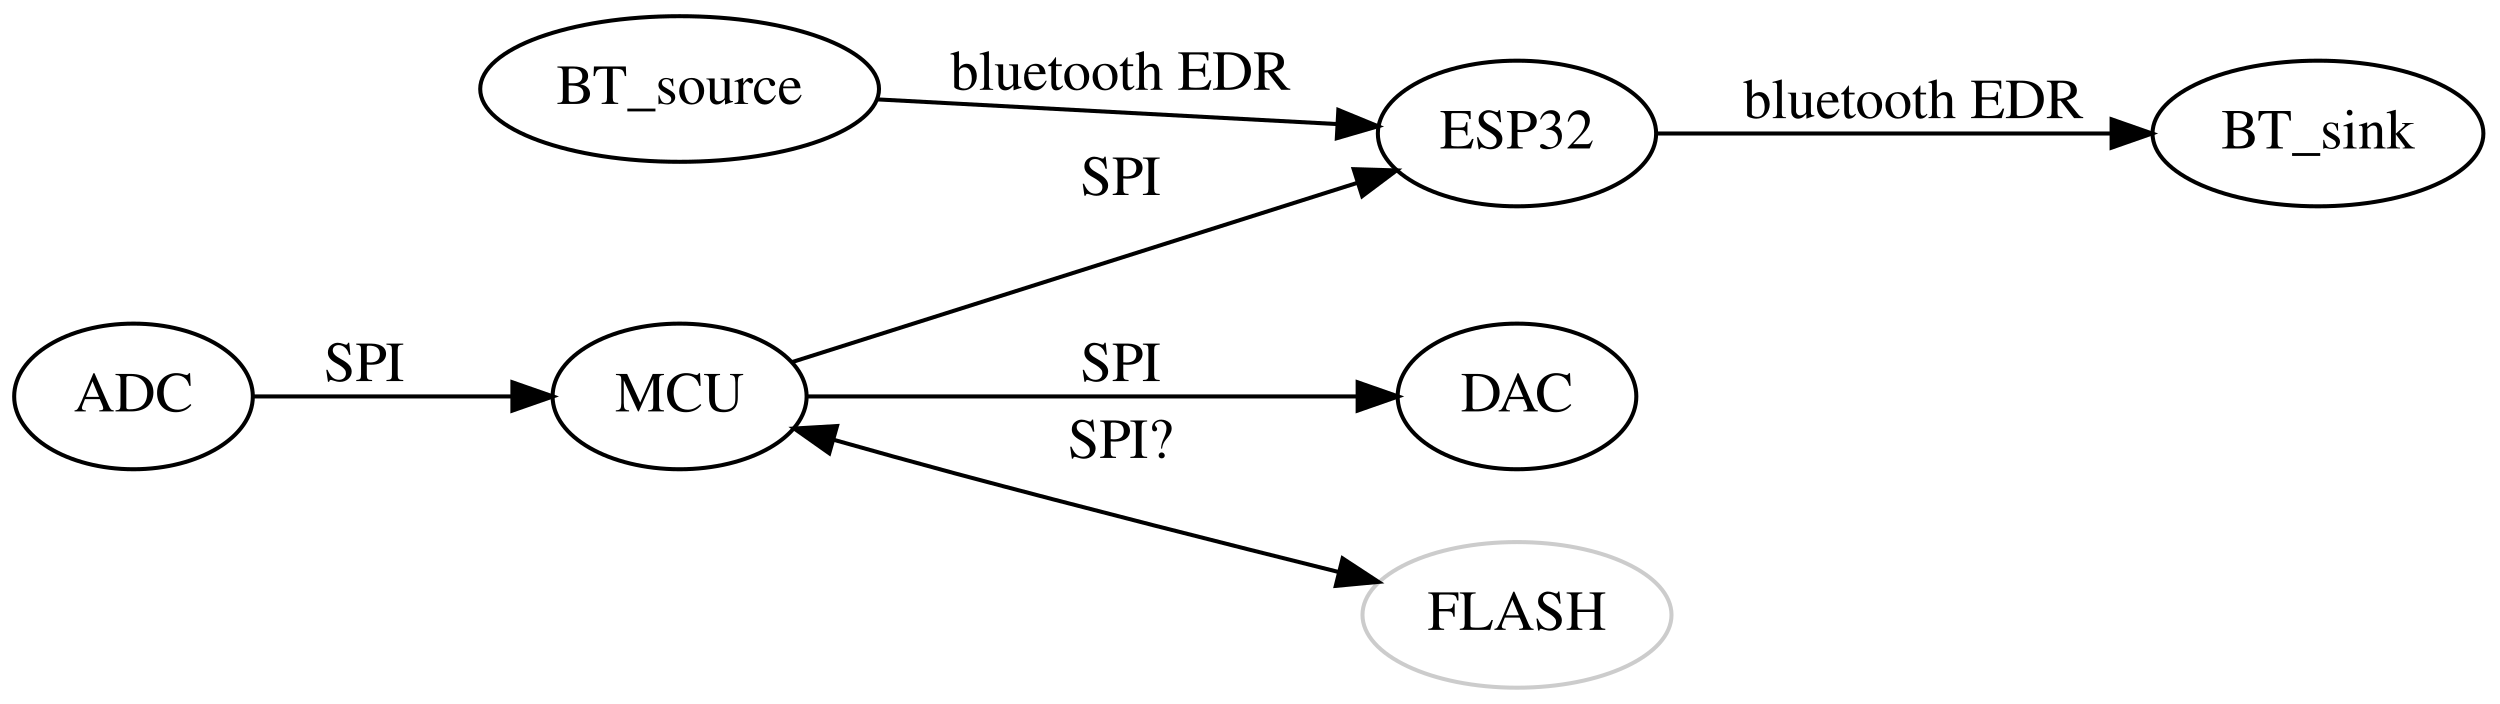
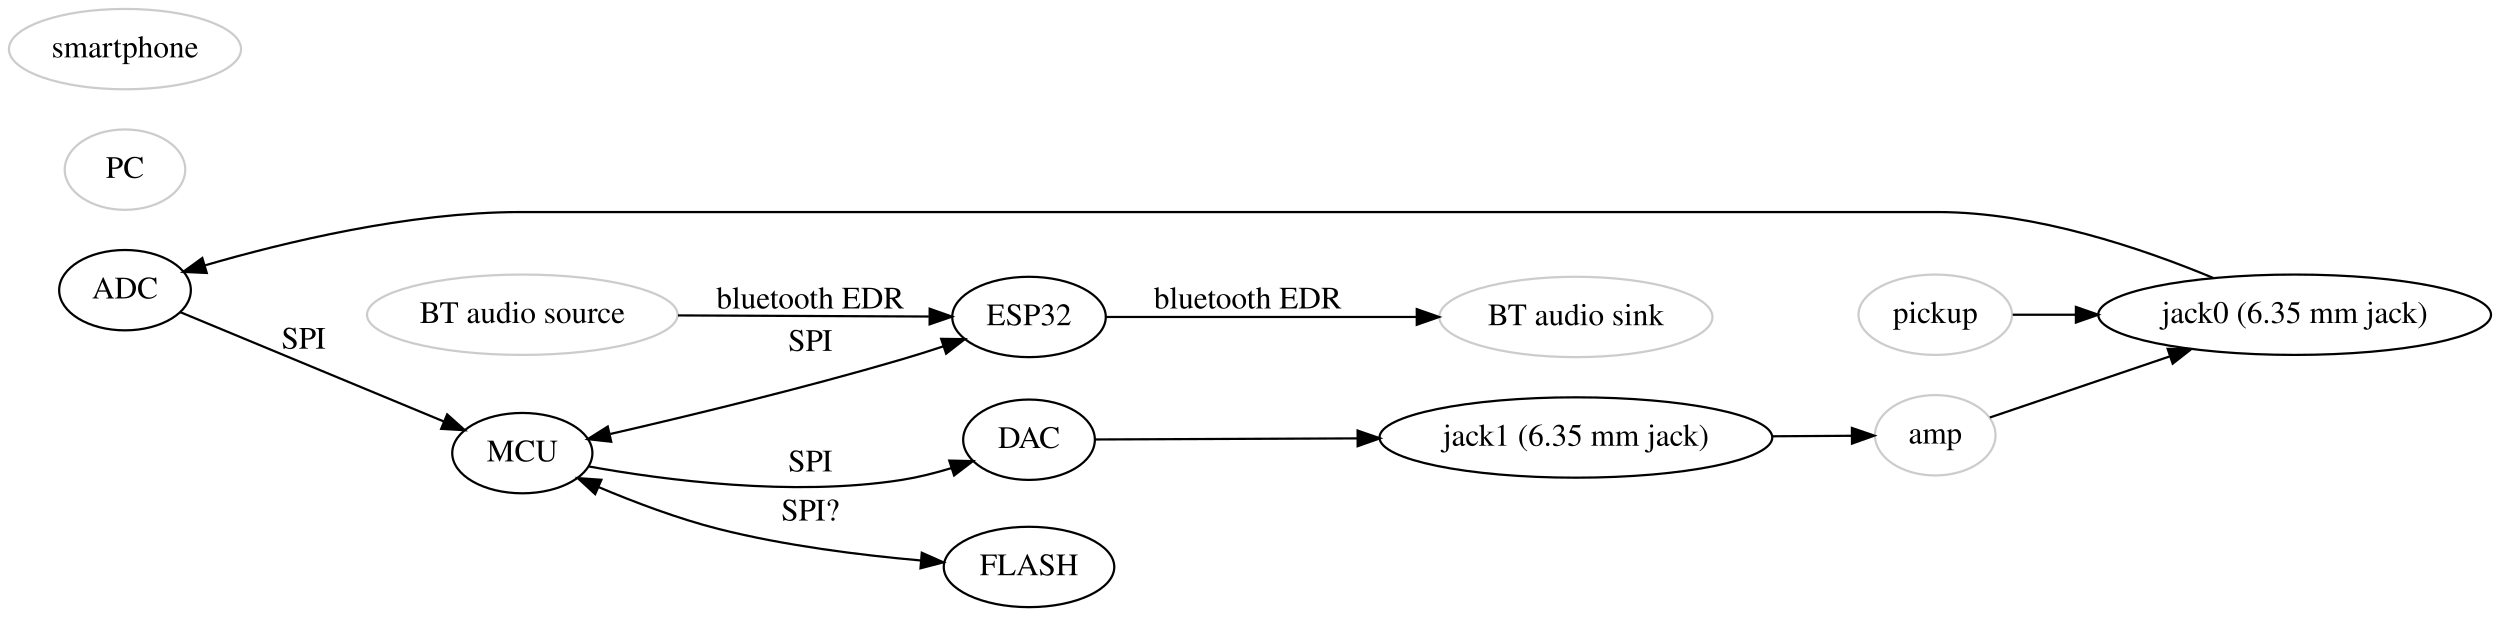
- <svg xmlns="http://www.w3.org/2000/svg" width="618pt" height="174pt" viewBox="0.00 0.00 618.00 174.00">
-   <g id="graph0" class="graph" transform="scale(1 1) rotate(0) translate(4 170)">
-     <polygon fill="white" stroke="white" points="-4,5 -4,-170 615,-170 615,5 -4,5" />
+ <svg xmlns="http://www.w3.org/2000/svg" width="1120pt" height="276pt" viewBox="0.00 0.00 1120.00 276.00">
+   <g id="graph0" class="graph" transform="scale(1 1) rotate(0) translate(4 272)">
+     <polygon fill="white" stroke="white" points="-4,5 -4,-272 1117,-272 1117,5 -4,5" />
    <g id="node1" class="node">
-       <ellipse fill="none" stroke="black" cx="29" cy="-72" rx="29.497" ry="18" />
-       <text text-anchor="middle" x="29" y="-68.3" font-family="Times,serif" font-size="14.00">ADC</text>
+       <ellipse fill="none" stroke="black" cx="52" cy="-142" rx="29.497" ry="18" />
+       <text text-anchor="middle" x="52" y="-138.3" font-family="Times,serif" font-size="14.00">ADC</text>
    </g>
    <g id="node2" class="node">
-       <ellipse fill="none" stroke="black" cx="164" cy="-72" rx="31.396" ry="18" />
-       <text text-anchor="middle" x="164" y="-68.3" font-family="Times,serif" font-size="14.00">MCU</text>
+       <ellipse fill="none" stroke="black" cx="230" cy="-69" rx="31.396" ry="18" />
+       <text text-anchor="middle" x="230" y="-65.3" font-family="Times,serif" font-size="14.00">MCU</text>
    </g>
    <g id="edge1" class="edge">
-       <path fill="none" stroke="black" d="M58.532,-72C77.207,-72 101.889,-72 122.573,-72" />
-       <polygon fill="black" stroke="black" points="122.666,-75.5 132.666,-72 122.665,-68.5 122.666,-75.5" />
-       <text text-anchor="middle" x="86" y="-75.8" font-family="Times,serif" font-size="14.00">SPI</text>
+       <path fill="none" stroke="black" d="M76.736,-132.155C107.183,-119.526 160.197,-97.538 194.943,-83.126" />
+       <polygon fill="black" stroke="black" points="196.329,-86.34 204.225,-79.276 193.647,-79.874 196.329,-86.34" />
+       <text text-anchor="middle" x="132" y="-115.8" font-family="Times,serif" font-size="14.00">SPI</text>
+     </g>
+     <g id="node4" class="node">
+       <ellipse fill="none" stroke="black" cx="457" cy="-75" rx="29.497" ry="18" />
+       <text text-anchor="middle" x="457" y="-71.3" font-family="Times,serif" font-size="14.00">DAC</text>
+     </g>
+     <g id="edge2" class="edge">
+       <path fill="none" stroke="black" d="M259.573,-63.062C293.312,-56.952 351.035,-49.324 400,-57 407.352,-58.153 415.057,-60.108 422.317,-62.315" />
+       <polygon fill="black" stroke="black" points="421.275,-65.656 431.867,-65.429 423.445,-59.001 421.275,-65.656" />
+       <text text-anchor="middle" x="359" y="-60.8" font-family="Times,serif" font-size="14.00">SPI</text>
    </g>
    <g id="node3" class="node">
-       <ellipse fill="none" stroke="black" cx="371" cy="-137" rx="34.394" ry="18" />
-       <text text-anchor="middle" x="371" y="-133.3" font-family="Times,serif" font-size="14.00">ESP32</text>
-     </g>
-     <g id="edge2" class="edge">
-       <path fill="none" stroke="black" d="M191.8,-80.498C227.494,-91.815 290.86,-111.907 331.619,-124.83" />
-       <polygon fill="black" stroke="black" points="330.622,-128.186 341.212,-127.872 332.738,-121.513 330.622,-128.186" />
-       <text text-anchor="middle" x="273" y="-121.8" font-family="Times,serif" font-size="14.00">SPI</text>
-     </g>
-     <g id="node4" class="node">
-       <ellipse fill="none" stroke="black" cx="371" cy="-72" rx="29.497" ry="18" />
-       <text text-anchor="middle" x="371" y="-68.3" font-family="Times,serif" font-size="14.00">DAC</text>
+       <ellipse fill="none" stroke="black" cx="457" cy="-130" rx="34.394" ry="18" />
+       <text text-anchor="middle" x="457" y="-126.3" font-family="Times,serif" font-size="14.00">ESP32</text>
    </g>
    <g id="edge3" class="edge">
-       <path fill="none" stroke="black" d="M195.248,-72C231.441,-72 292.087,-72 331.566,-72" />
-       <polygon fill="black" stroke="black" points="331.61,-75.5 341.61,-72 331.61,-68.5 331.61,-75.5" />
-       <text text-anchor="middle" x="273" y="-75.8" font-family="Times,serif" font-size="14.00">SPI</text>
+       <path fill="none" stroke="black" d="M269.398,-77.578C303.812,-85.495 355.569,-97.966 400,-111 406.077,-112.783 412.477,-114.809 418.691,-116.859" />
+       <polygon fill="black" stroke="black" points="269.83,-74.087 259.302,-75.272 268.271,-80.911 269.83,-74.087" />
+       <polygon fill="black" stroke="black" points="417.637,-120.197 428.231,-120.067 419.868,-113.562 417.637,-120.197" />
+       <text text-anchor="middle" x="359" y="-114.8" font-family="Times,serif" font-size="14.00">SPI</text>
+     </g>
+     <g id="node5" class="node">
+       <ellipse fill="none" stroke="black" cx="457" cy="-18" rx="38.194" ry="18" />
+       <text text-anchor="middle" x="457" y="-14.3" font-family="Times,serif" font-size="14.00">FLASH</text>
+     </g>
+     <g id="edge4" class="edge">
+       <path fill="none" stroke="black" d="M264.262,-53.741C280.21,-47.015 299.772,-39.607 318,-35 347.545,-27.533 381.51,-23.296 408.35,-20.92" />
+       <polygon fill="black" stroke="black" points="262.635,-50.632 254.843,-57.81 265.411,-57.057 262.635,-50.632" />
+       <polygon fill="black" stroke="black" points="408.958,-24.381 418.635,-20.068 408.381,-17.405 408.958,-24.381" />
+       <text text-anchor="middle" x="359" y="-38.8" font-family="Times,serif" font-size="14.00">SPI?</text>
+     </g>
+     <g id="node10" class="node">
+       <ellipse fill="none" stroke="#cccccc" cx="702" cy="-130" rx="61.189" ry="18" />
+       <text text-anchor="middle" x="702" y="-126.3" font-family="Times,serif" font-size="14.00">BT audio sink</text>
+     </g>
+     <g id="edge9" class="edge">
+       <path fill="none" stroke="black" d="M491.533,-130C527.241,-130 584.797,-130 630.549,-130" />
+       <polygon fill="black" stroke="black" points="630.713,-133.5 640.712,-130 630.712,-126.5 630.713,-133.5" />
+       <text text-anchor="middle" x="555" y="-133.8" font-family="Times,serif" font-size="14.00">bluetooth EDR</text>
    </g>
    <g id="node7" class="node">
-       <ellipse fill="none" stroke="#cccccc" cx="371" cy="-18" rx="38.194" ry="18" />
-       <text text-anchor="middle" x="371" y="-14.3" font-family="Times,serif" font-size="14.00">FLASH</text>
+       <ellipse fill="none" stroke="black" cx="702" cy="-76" rx="87.985" ry="18" />
+       <text text-anchor="middle" x="702" y="-72.3" font-family="Times,serif" font-size="14.00">jack1 (6.35 mm jack)</text>
    </g>
-     <g id="edge4" class="edge">
-       <path fill="none" stroke="black" d="M202.116,-61.275C211.827,-58.524 222.294,-55.607 232,-53 263.645,-44.502 299.521,-35.42 326.76,-28.637" />
-       <polygon fill="black" stroke="black" points="200.993,-57.956 192.335,-64.062 202.911,-64.688 200.993,-57.956" />
-       <polygon fill="black" stroke="black" points="327.889,-31.963 336.75,-26.156 326.202,-25.17 327.889,-31.963" />
-       <text text-anchor="middle" x="273" y="-56.8" font-family="Times,serif" font-size="14.00">SPI?</text>
+     <g id="edge10" class="edge">
+       <path fill="none" stroke="black" d="M486.351,-75.117C515.269,-75.236 561.782,-75.427 604.128,-75.601" />
+       <polygon fill="black" stroke="black" points="604.207,-79.102 614.221,-75.643 604.235,-72.102 604.207,-79.102" />
    </g>
    <g id="node6" class="node">
-       <ellipse fill="none" stroke="black" cx="569" cy="-137" rx="40.893" ry="18" />
-       <text text-anchor="middle" x="569" y="-133.3" font-family="Times,serif" font-size="14.00">BT_sink</text>
+       <ellipse fill="none" stroke="black" cx="1024" cy="-131" rx="87.985" ry="18" />
+       <text text-anchor="middle" x="1024" y="-127.3" font-family="Times,serif" font-size="14.00">jack0 (6.35 mm jack)</text>
+     </g>
+     <g id="edge8" class="edge">
+       <path fill="none" stroke="black" d="M987.536,-147.477C955.858,-160.676 907.823,-177 864,-177 229,-177 229,-177 229,-177 179.237,-177 123.054,-163.374 87.835,-153.126" />
+       <polygon fill="black" stroke="black" points="88.629,-149.71 78.045,-150.206 86.628,-156.418 88.629,-149.71" />
+     </g>
+     <g id="node9" class="node">
+       <ellipse fill="none" stroke="#cccccc" cx="863" cy="-77" rx="27" ry="18" />
+       <text text-anchor="middle" x="863" y="-73.3" font-family="Times,serif" font-size="14.00">amp</text>
+     </g>
+     <g id="edge11" class="edge">
+       <path fill="none" stroke="black" d="M789.943,-76.547C802.45,-76.626 814.708,-76.703 825.466,-76.77" />
+       <polygon fill="black" stroke="black" points="825.656,-80.271 835.678,-76.834 825.7,-73.272 825.656,-80.271" />
+     </g>
+     <g id="node8" class="node">
+       <ellipse fill="none" stroke="#cccccc" cx="863" cy="-131" rx="34.394" ry="18" />
+       <text text-anchor="middle" x="863" y="-127.3" font-family="Times,serif" font-size="14.00">pickup</text>
+     </g>
+     <g id="edge6" class="edge">
+       <path fill="none" stroke="black" d="M897.72,-131C906.266,-131 915.883,-131 925.891,-131" />
+       <polygon fill="black" stroke="black" points="926.006,-134.5 936.006,-131 926.006,-127.5 926.006,-134.5" />
+     </g>
+     <g id="edge7" class="edge">
+       <path fill="none" stroke="black" d="M887.461,-84.968C908.634,-92.159 940.596,-103.014 968.166,-112.377" />
+       <polygon fill="black" stroke="black" points="967.115,-115.717 977.71,-115.618 969.366,-109.088 967.115,-115.717" />
+     </g>
+     <g id="node11" class="node">
+       <ellipse fill="none" stroke="#cccccc" cx="230" cy="-131" rx="69.588" ry="18" />
+       <text text-anchor="middle" x="230" y="-127.3" font-family="Times,serif" font-size="14.00">BT audio source</text>
    </g>
    <g id="edge5" class="edge">
-       <path fill="none" stroke="black" d="M405.694,-137C436.575,-137 482.71,-137 517.909,-137" />
-       <polygon fill="black" stroke="black" points="517.988,-140.5 527.987,-137 517.987,-133.5 517.988,-140.5" />
-       <text text-anchor="middle" x="469" y="-140.8" font-family="Times,serif" font-size="14.00">bluetooth EDR</text>
+       <path fill="none" stroke="black" d="M299.73,-130.695C336.305,-130.532 380.191,-130.337 412.132,-130.195" />
+       <polygon fill="black" stroke="black" points="412.494,-133.693 422.479,-130.149 412.463,-126.694 412.494,-133.693" />
+       <text text-anchor="middle" x="359" y="-133.8" font-family="Times,serif" font-size="14.00">bluetooth EDR</text>
    </g>
-     <g id="node5" class="node">
-       <ellipse fill="none" stroke="black" cx="164" cy="-148" rx="49.291" ry="18" />
-       <text text-anchor="middle" x="164" y="-144.3" font-family="Times,serif" font-size="14.00">BT_source</text>
+     <g id="node12" class="node">
+       <ellipse fill="none" stroke="#cccccc" cx="52" cy="-196" rx="27" ry="18" />
+       <text text-anchor="middle" x="52" y="-192.3" font-family="Times,serif" font-size="14.00">PC</text>
    </g>
-     <g id="edge6" class="edge">
-       <path fill="none" stroke="black" d="M213.063,-145.421C247.342,-143.582 293.063,-141.128 326.309,-139.344" />
-       <polygon fill="black" stroke="black" points="326.837,-142.821 336.635,-138.79 326.461,-135.831 326.837,-142.821" />
-       <text text-anchor="middle" x="273" y="-147.8" font-family="Times,serif" font-size="14.00">bluetooth EDR</text>
+     <g id="node13" class="node">
+       <ellipse fill="none" stroke="#cccccc" cx="52" cy="-250" rx="51.991" ry="18" />
+       <text text-anchor="middle" x="52" y="-246.3" font-family="Times,serif" font-size="14.00">smartphone</text>
    </g>
  </g>
</svg>
